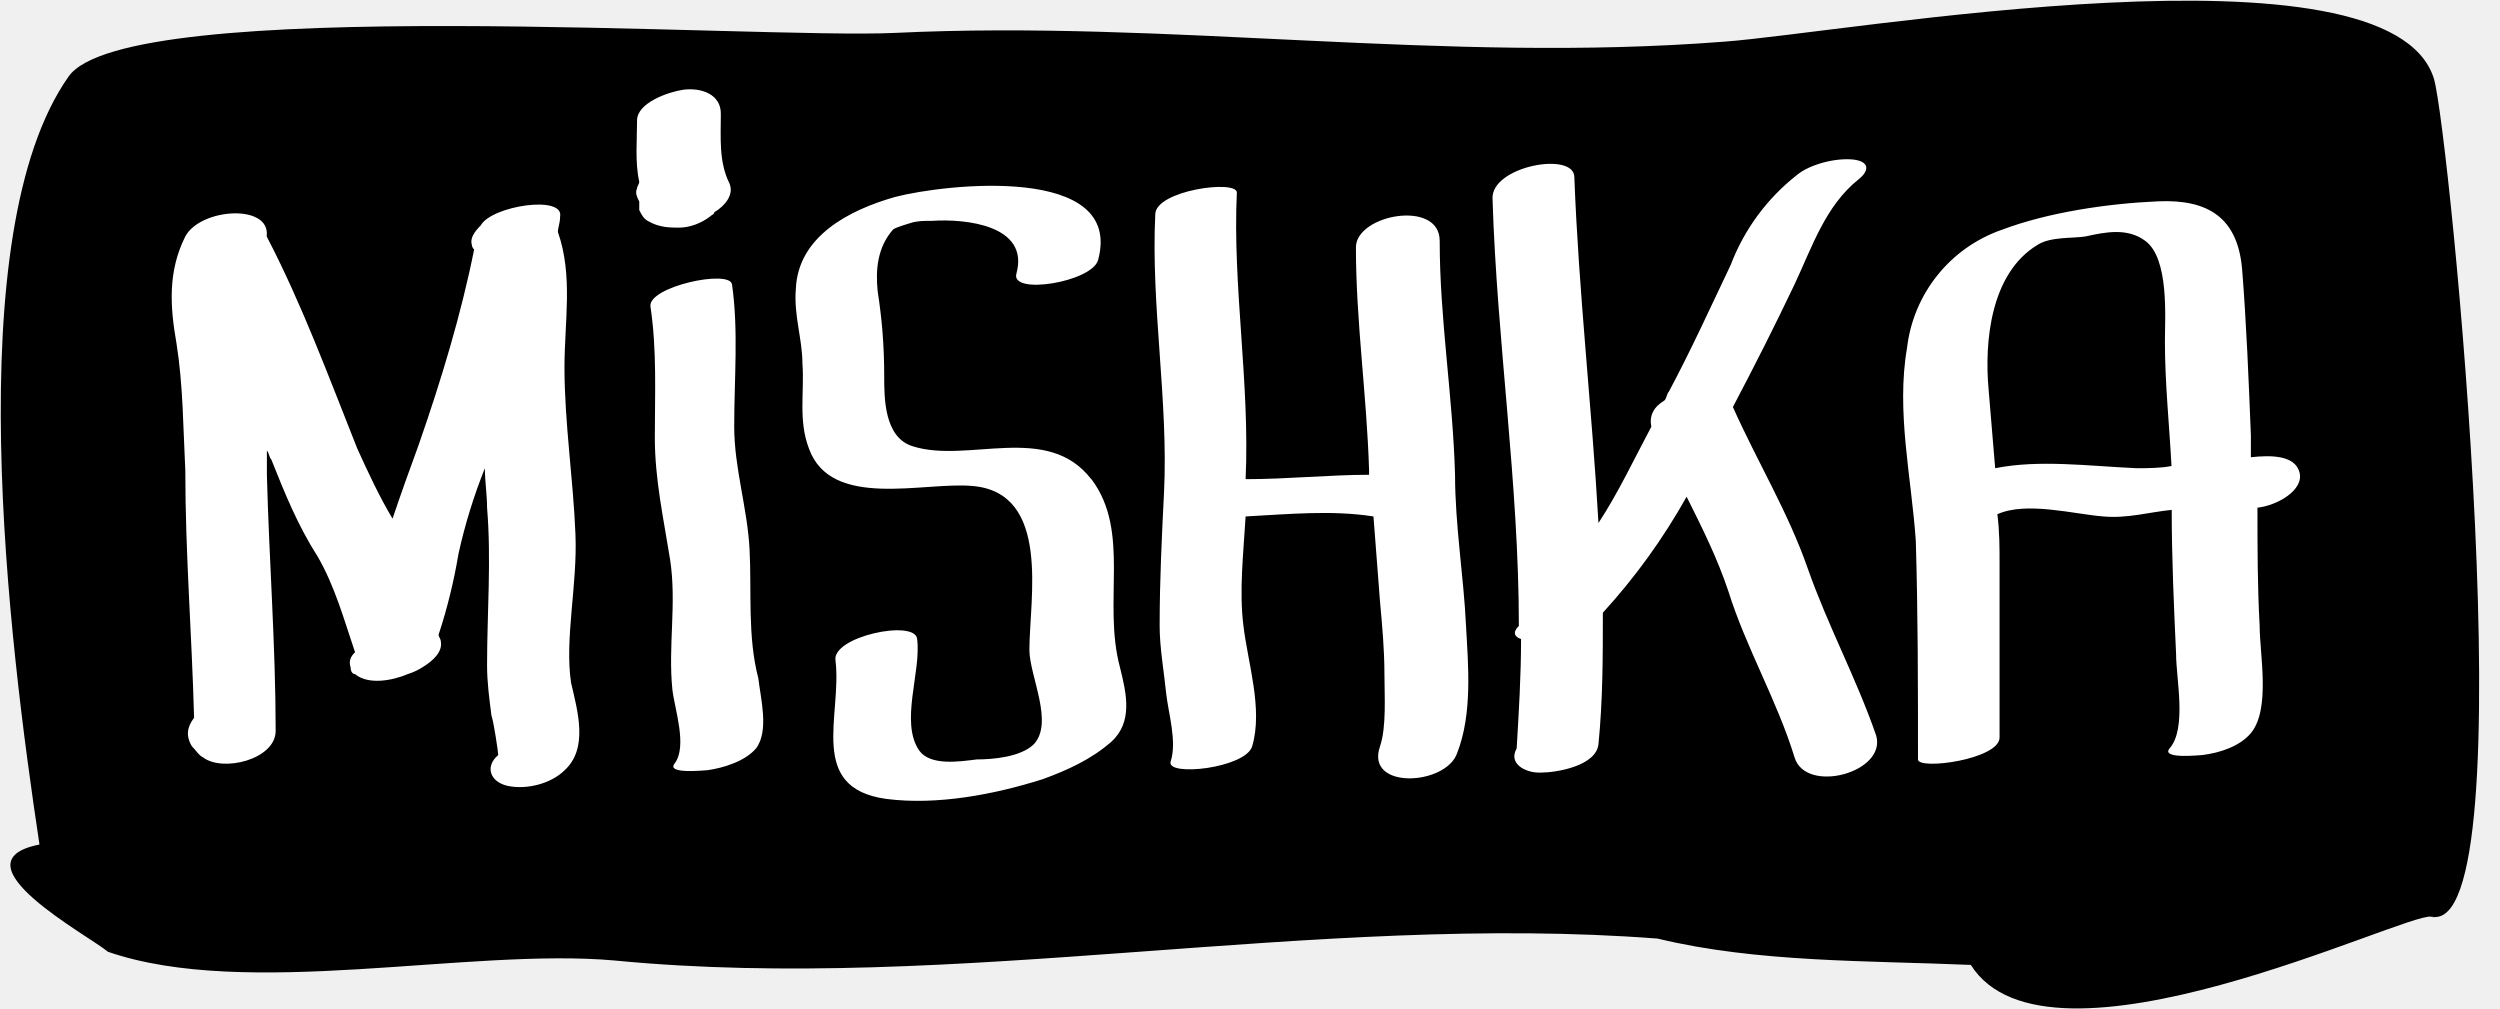
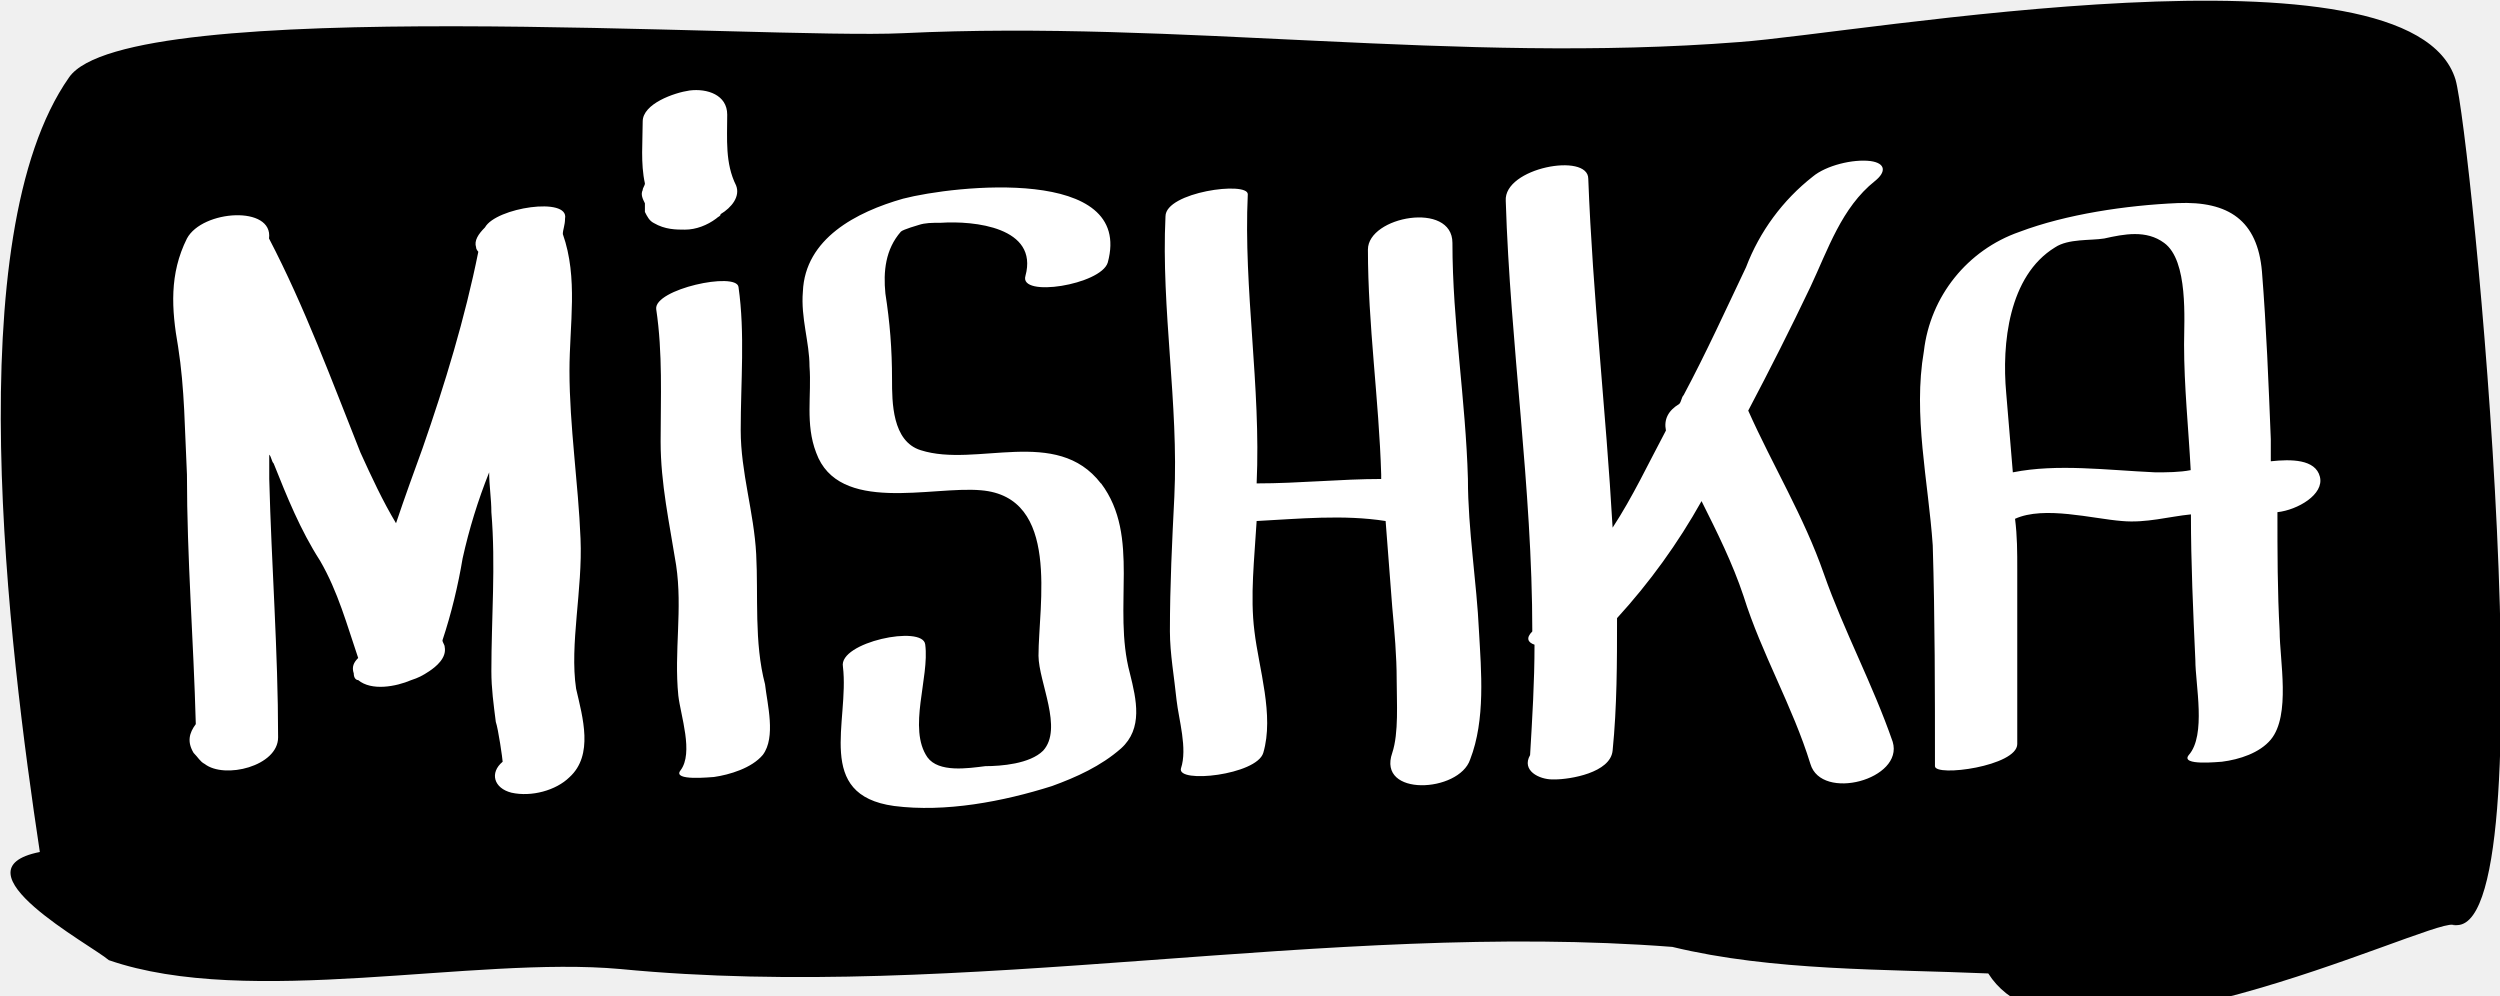
- <svg xmlns="http://www.w3.org/2000/svg" width="114" height="46" fill="none">
+ <svg xmlns="http://www.w3.org/2000/svg" width="113" height="45" fill="none">
  <path d="M110.89 41.8c4.42.9.8-35.81.1-38.2-2.01-6.6-26.84-2.1-32.37-1.7-12.77 1-25.34-1-37.8-.4-6.24.3-35.09-1.8-37.7 2C-1.91 10.67.4 29.23 1.8 38.51c-4.02.8 2.31 4.19 3.12 4.89 6.33 2.19 16.48-.2 23.12.4 15.48 1.5 31.97-2.2 47.55-1 4.53 1.1 9.65 1 14.28 1.2 3.52 5.58 19.8-2.4 21-2.2-.1 0 .51.1 0 0Z" fill="#000" />
  <path d="M26.24 24.35c-.1-2.5-.5-5.1-.5-7.59 0-2.1.4-4.19-.3-6.18 0-.2.1-.4.1-.7.2-1-3.12-.5-3.62.4-.3.3-.5.6-.4.9 0 .1.1.2.1.2-.6 2.99-1.51 5.98-2.52 8.88-.4 1.1-.8 2.2-1.2 3.39-.6-1-1.11-2.1-1.61-3.2-1.31-3.29-2.52-6.58-4.13-9.67.2-1.5-3.01-1.3-3.71 0-.8 1.6-.7 3.19-.4 4.89.3 1.9.3 3.79.4 5.78 0 3.8.3 7.49.4 11.28-.3.4-.4.8-.1 1.3.2.2.3.4.5.5.9.7 3.32.1 3.32-1.2 0-3.9-.3-7.79-.4-11.68v-1.1c.1.1.1.3.2.4.6 1.5 1.2 3 2.1 4.4.81 1.4 1.21 2.89 1.72 4.39-.2.2-.3.4-.2.7 0 .2.1.3.2.3.6.5 1.7.3 2.4 0 .31-.1.51-.2.81-.4.3-.2.8-.6.7-1.1 0-.1-.1-.2-.1-.3.4-1.2.71-2.5.91-3.7a25 25 0 0 1 1.2-3.89c0 .6.1 1.2.1 1.8.2 2.4 0 4.79 0 7.18 0 .8.1 1.5.2 2.3.11.3.31 1.7.31 1.8-.6.5-.4 1.2.4 1.4.9.2 2.01-.1 2.62-.7 1.1-1 .6-2.7.3-4-.3-2 .3-4.49.2-6.78ZM34.18 25.05c-.1-1.9-.7-3.7-.7-5.6 0-2.19.2-4.38-.1-6.48-.1-.7-3.82.1-3.72 1 .3 2 .2 4 .2 5.99 0 1.9.4 3.69.7 5.58.3 2-.1 3.9.1 5.9.1.89.7 2.59.1 3.38-.4.5 1.41.3 1.51.3.7-.1 1.71-.4 2.21-1 .6-.8.2-2.29.1-3.19-.5-1.9-.3-3.99-.4-5.88ZM49.76 21.85c-2-2.6-5.63-.7-8.14-1.5-1.3-.4-1.3-2.19-1.3-3.19 0-1.4-.1-2.6-.3-3.89-.1-1 0-2 .7-2.8.1-.1.8-.3.8-.3.3-.1.6-.1 1-.1 1.51-.1 4.43.2 3.83 2.4-.3 1 3.41.4 3.72-.6 1.2-4.39-6.94-3.49-9.25-2.89-2.11.6-4.43 1.8-4.53 4.2-.1 1.19.3 2.29.3 3.38.1 1.3-.2 2.6.3 3.9 1.01 2.79 5.23 1.5 7.45 1.7 3.61.3 2.6 5.18 2.6 7.48.01 1.2 1.12 3.29.21 4.29-.6.6-1.91.7-2.61.7-.8.1-2.11.3-2.62-.4-.9-1.3.1-3.6-.1-5.1-.1-.9-3.92-.1-3.72 1 .3 2.5-1.3 5.8 2.31 6.3 2.32.3 4.93-.2 7.14-.9 1.1-.4 2.21-.9 3.12-1.7 1-.9.7-2.2.4-3.4-.8-2.99.5-6.18-1.3-8.58ZM66.35 21.65c-.1-3.59-.7-7.08-.7-10.67 0-1.9-3.82-1.2-3.82.3 0 3.39.5 6.78.6 10.17v.2c-1.8 0-3.72.2-5.63.2.2-4.39-.6-8.78-.4-13.07 0-.6-3.72-.1-3.72 1-.2 4.19.6 8.48.4 12.67-.1 2-.2 4-.2 6.09 0 1 .2 2.1.3 3.1.1.89.5 2.19.2 3.09-.2.7 3.42.3 3.72-.7.5-1.7-.2-3.8-.4-5.5-.2-1.59 0-3.28.1-4.98 1.91-.1 3.92-.3 5.83 0l.3 3.9c.1 1.09.2 2.19.2 3.28 0 1 .1 2.4-.2 3.3-.7 2 3.02 1.8 3.52.3.7-1.8.5-4 .4-5.8-.1-2.19-.5-4.58-.5-6.88ZM82.44 25.94c-.9-2.59-2.31-4.89-3.42-7.38 1-1.9 1.91-3.7 2.81-5.59.8-1.7 1.41-3.59 2.92-4.79.5-.4.5-.8-.2-.9-.8-.1-2.01.2-2.61.7a9.51 9.51 0 0 0-3.02 4.1c-.9 1.89-1.81 3.89-2.82 5.78-.1.1-.1.3-.2.4-.5.3-.7.7-.6 1.2-.8 1.5-1.5 3-2.41 4.39-.3-5.29-.9-10.48-1.1-15.77 0-1.2-3.83-.5-3.73 1 .2 6.49 1.2 12.97 1.2 19.46-.3.3-.2.5.1.6 0 1.7-.1 3.29-.2 4.99-.4.7.41 1.1 1.01 1.1h.1c.7 0 2.52-.3 2.62-1.3.2-2 .2-4 .2-5.99a28.4 28.4 0 0 0 3.82-5.29c.7 1.4 1.4 2.8 1.9 4.3.81 2.59 2.22 4.98 3.02 7.58.5 1.7 4.23.7 3.72-1-.9-2.6-2.2-5-3.11-7.59ZM104.86 21.55c-.2-.8-1.31-.8-2.22-.7v-1c-.1-2.49-.2-5.08-.4-7.58-.2-2.3-1.5-3.19-3.82-3.09-2.31.1-5.02.5-7.14 1.3a6.5 6.5 0 0 0-4.32 5.39c-.5 2.89.2 5.88.4 8.78.1 3.29.1 6.68.1 9.98 0 .5 3.72 0 3.72-1v-7.89c0-.8 0-1.5-.1-2.29 1.31-.6 3.52 0 4.83.1 1.1.1 2.11-.2 3.12-.3 0 2.2.1 4.39.2 6.59 0 1.1.5 3.39-.3 4.29-.4.5 1.4.3 1.5.3.8-.1 1.71-.4 2.21-1 .91-1.1.4-3.6.4-4.9-.1-1.79-.1-3.58-.1-5.38.91-.1 2.12-.8 1.92-1.6Zm-13.88-.2-.3-3.59c-.2-2.2.1-5.29 2.21-6.58.6-.4 1.61-.3 2.22-.4.9-.2 1.9-.4 2.71.2 1.1.8.9 3.49.9 4.59 0 1.9.2 3.79.3 5.68-.5.1-1.1.1-1.6.1-2.21-.1-4.43-.4-6.44 0ZM30.96 10.38c.5 0 1.01-.2 1.41-.5.1-.1.2-.1.2-.2.5-.3.9-.8.7-1.3-.5-1-.4-2.1-.4-3.2 0-.89-.9-1.19-1.7-1.09-.7.1-2.12.6-2.12 1.4 0 .9-.1 1.9.1 2.8 0 .1-.1.2-.1.3-.1.2 0 .4.1.6v.39c.1.2.2.4.4.5.51.3 1.01.3 1.41.3Z" fill="#fff" />
</svg>
